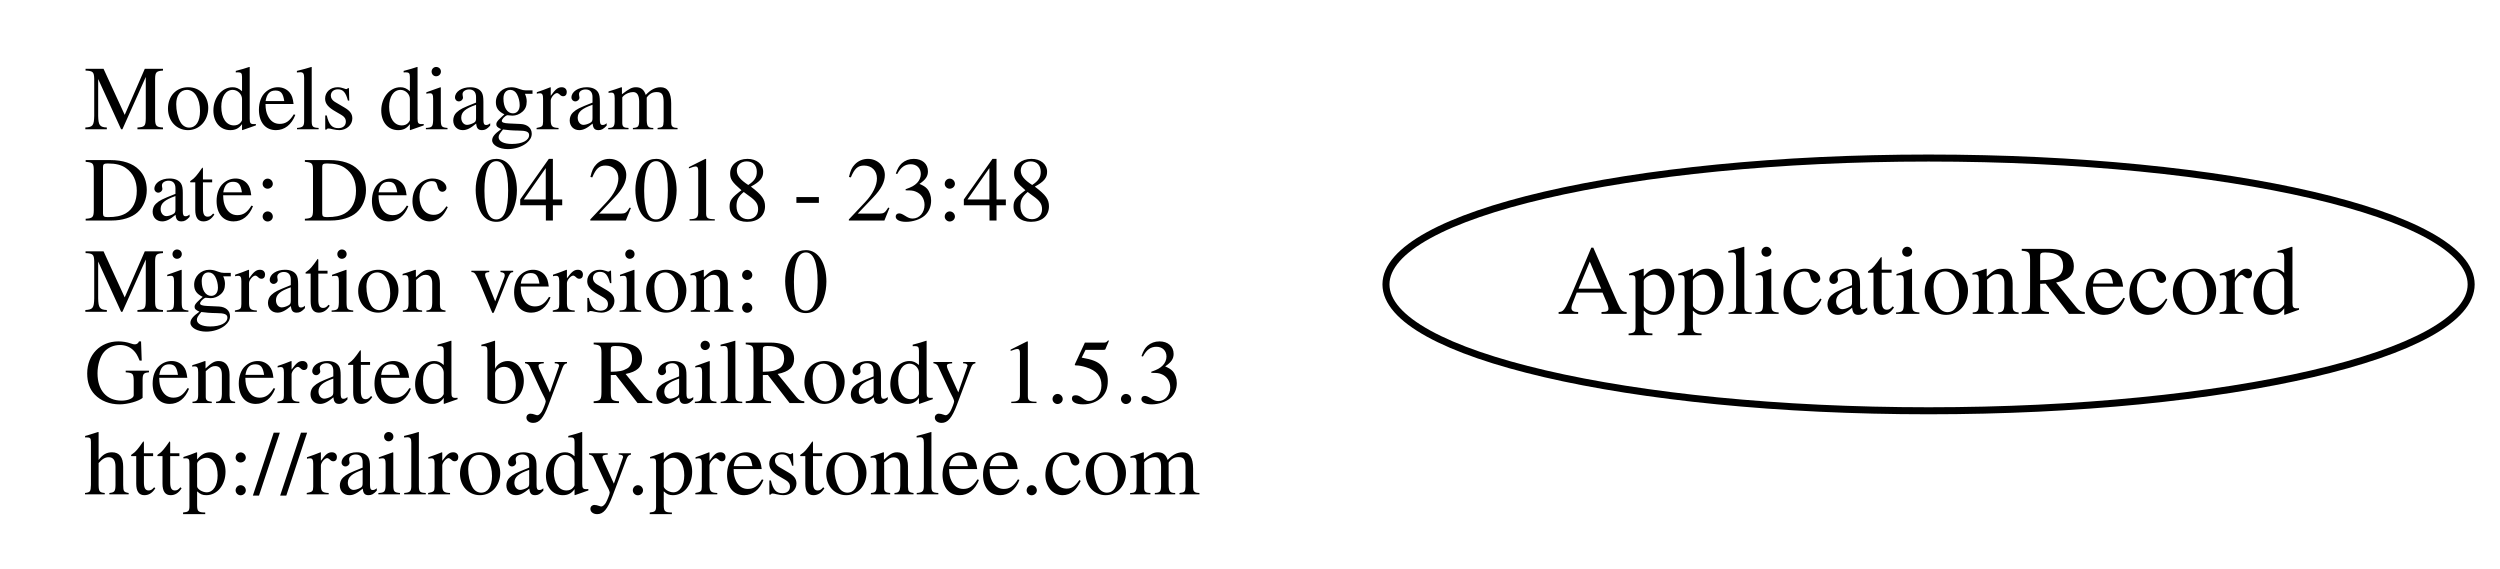
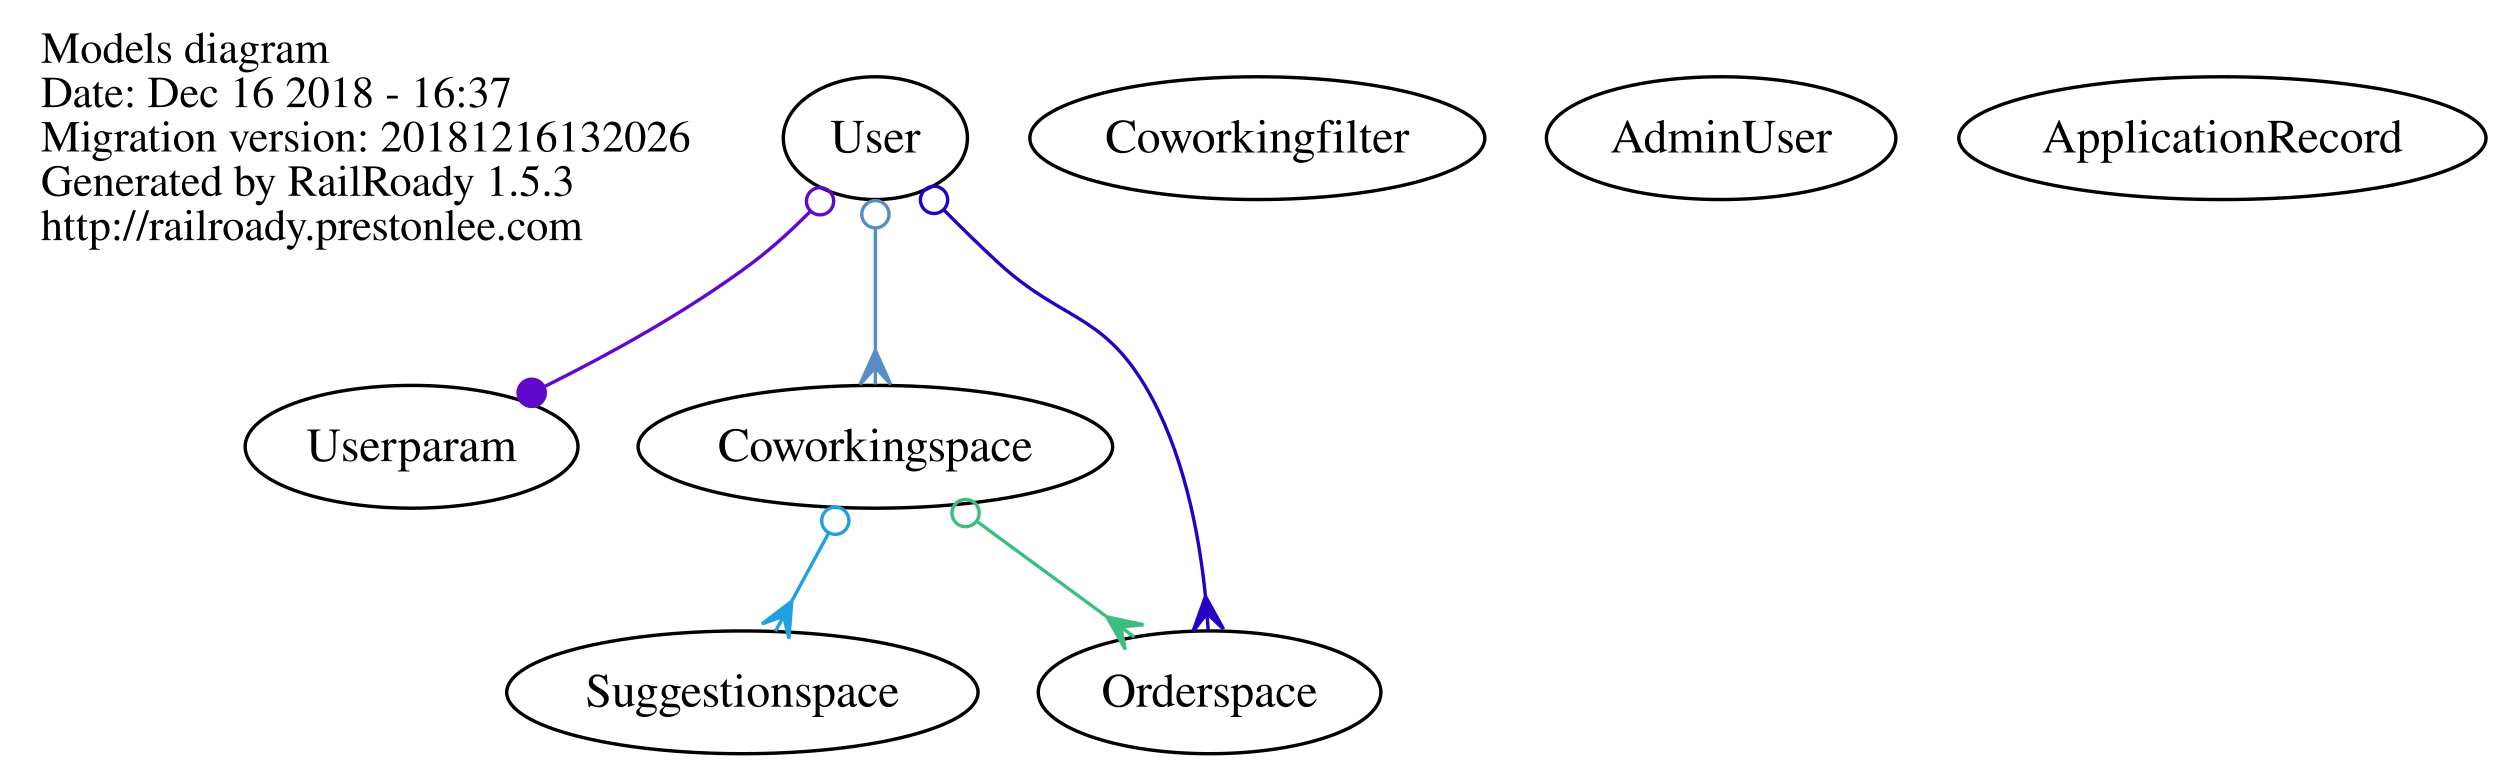
- <svg xmlns="http://www.w3.org/2000/svg" width="356pt" height="81pt" viewBox="0.00 0.00 356.12 81.00">
-   <g id="graph0" class="graph" transform="scale(1 1) rotate(0) translate(4 77)">
-     <polygon fill="transparent" stroke="transparent" points="-4,4 -4,-77 352.116,-77 352.116,4 -4,4" />
+ <svg xmlns="http://www.w3.org/2000/svg" width="733pt" height="225pt" viewBox="0.00 0.00 733.08 225.00">
+   <g id="graph0" class="graph" transform="scale(1 1) rotate(0) translate(4 221)">
+     <polygon fill="transparent" stroke="transparent" points="-4,4 -4,-221 729.083,-221 729.083,4 -4,4" />
    <g id="node1" class="node">
-       <text text-anchor="start" x="8" y="-58.6" font-family="Times,serif" font-size="13.00" fill="#000000">Models diagram</text>
-       <text text-anchor="start" x="8" y="-45.6" font-family="Times,serif" font-size="13.00" fill="#000000">Date: Dec 04 2018 - 23:48</text>
-       <text text-anchor="start" x="8" y="-32.6" font-family="Times,serif" font-size="13.00" fill="#000000">Migration version: 0</text>
-       <text text-anchor="start" x="8" y="-19.6" font-family="Times,serif" font-size="13.00" fill="#000000">Generated by RailRoady 1.5.3</text>
-       <text text-anchor="start" x="8" y="-6.6" font-family="Times,serif" font-size="13.00" fill="#000000">http://railroady.prestonlee.com</text>
+       <text text-anchor="start" x="8" y="-202.6" font-family="Times,serif" font-size="13.00" fill="#000000">Models diagram</text>
+       <text text-anchor="start" x="8" y="-189.6" font-family="Times,serif" font-size="13.00" fill="#000000">Date: Dec 16 2018 - 16:37</text>
+       <text text-anchor="start" x="8" y="-176.6" font-family="Times,serif" font-size="13.00" fill="#000000">Migration version: 20181216132026</text>
+       <text text-anchor="start" x="8" y="-163.6" font-family="Times,serif" font-size="13.00" fill="#000000">Generated by RailRoady 1.5.3</text>
+       <text text-anchor="start" x="8" y="-150.6" font-family="Times,serif" font-size="13.00" fill="#000000">http://railroady.prestonlee.com</text>
    </g>
    <g id="node2" class="node">
-       <ellipse fill="none" stroke="#000000" cx="270.72" cy="-36.5" rx="77.292" ry="18" />
-       <text text-anchor="middle" x="270.72" y="-32.3" font-family="Times,serif" font-size="14.00" fill="#000000">ApplicationRecord</text>
+       <ellipse fill="none" stroke="#000000" cx="116.688" cy="-90" rx="48.801" ry="18" />
+       <text text-anchor="middle" x="116.688" y="-85.8" font-family="Times,serif" font-size="14.00" fill="#000000">Userparam</text>
+     </g>
+     <g id="node3" class="node">
+       <ellipse fill="none" stroke="#000000" cx="364.688" cy="-180.5" rx="66.71" ry="18" />
+       <text text-anchor="middle" x="364.688" y="-176.3" font-family="Times,serif" font-size="14.00" fill="#000000">Coworkingfilter</text>
+     </g>
+     <g id="node4" class="node">
+       <ellipse fill="none" stroke="#000000" cx="252.688" cy="-90" rx="69.582" ry="18" />
+       <text text-anchor="middle" x="252.688" y="-85.8" font-family="Times,serif" font-size="14.00" fill="#000000">Coworkingspace</text>
+     </g>
+     <g id="node6" class="node">
+       <ellipse fill="none" stroke="#000000" cx="213.688" cy="-18" rx="69.106" ry="18" />
+       <text text-anchor="middle" x="213.688" y="-13.8" font-family="Times,serif" font-size="14.00" fill="#000000">Suggestionspace</text>
+     </g>
+     <g id="edge1" class="edge">
+       <path fill="none" stroke="#1ea1de" d="M238.892,-64.531C235.451,-58.178 231.749,-51.344 228.271,-44.923" />
+       <ellipse fill="none" stroke="#1ea1de" cx="240.941" cy="-68.314" rx="4" ry="4" />
+       <polygon fill="#1ea1de" stroke="#1ea1de" points="228.154,-44.706 227.348,-33.77 225.772,-40.31 223.391,-35.913 223.391,-35.913 223.391,-35.913 225.772,-40.31 219.434,-38.057 228.154,-44.706 228.154,-44.706" />
+     </g>
+     <g id="node9" class="node">
+       <ellipse fill="none" stroke="#000000" cx="350.688" cy="-18" rx="50.238" ry="18" />
+       <text text-anchor="middle" x="350.688" y="-13.8" font-family="Times,serif" font-size="14.00" fill="#000000">Orderspace</text>
+     </g>
+     <g id="edge2" class="edge">
+       <path fill="none" stroke="#3cbe7e" d="M282.517,-68.084C294.473,-59.301 308.235,-49.19 320.25,-40.362" />
+       <ellipse fill="none" stroke="#3cbe7e" cx="279.136" cy="-70.569" rx="4" ry="4" />
+       <polygon fill="#3cbe7e" stroke="#3cbe7e" points="320.58,-40.12 331.304,-37.825 324.61,-37.159 328.639,-34.199 328.639,-34.199 328.639,-34.199 324.61,-37.159 325.975,-30.572 320.58,-40.12 320.58,-40.12" />
+     </g>
+     <g id="node5" class="node">
+       <ellipse fill="none" stroke="#000000" cx="500.688" cy="-180.5" rx="51.242" ry="18" />
+       <text text-anchor="middle" x="500.688" y="-176.3" font-family="Times,serif" font-size="14.00" fill="#000000">AdminUser</text>
+     </g>
+     <g id="node7" class="node">
+       <ellipse fill="none" stroke="#000000" cx="647.688" cy="-180.5" rx="77.292" ry="18" />
+       <text text-anchor="middle" x="647.688" y="-176.3" font-family="Times,serif" font-size="14.00" fill="#000000">ApplicationRecord</text>
+     </g>
+     <g id="node8" class="node">
+       <ellipse fill="none" stroke="#000000" cx="252.688" cy="-180.5" rx="27" ry="18" />
+       <text text-anchor="middle" x="252.688" y="-176.3" font-family="Times,serif" font-size="14.00" fill="#000000">User</text>
+     </g>
+     <g id="edge5" class="edge">
+       <path fill="none" stroke="#6108ca" d="M233.481,-158.894C228.308,-153.691 222.521,-148.377 216.688,-144 197.879,-129.887 174.909,-117.211 155.73,-107.693" />
+       <ellipse fill="none" stroke="#6108ca" cx="236.467" cy="-162.004" rx="4" ry="4" />
+       <ellipse fill="#6108ca" stroke="#6108ca" cx="151.906" cy="-105.827" rx="4" ry="4" />
+     </g>
+     <g id="edge3" class="edge">
+       <path fill="none" stroke="#588dc4" d="M252.688,-153.969C252.688,-142.84 252.688,-129.878 252.688,-118.543" />
+       <ellipse fill="none" stroke="#588dc4" cx="252.688" cy="-158.186" rx="4" ry="4" />
+       <polygon fill="#588dc4" stroke="#588dc4" points="252.688,-118.287 257.188,-108.287 252.688,-113.287 252.688,-108.287 252.688,-108.287 252.688,-108.287 252.688,-113.287 248.188,-108.287 252.688,-118.287 252.688,-118.287" />
+     </g>
+     <g id="edge4" class="edge">
+       <path fill="none" stroke="#2700c3" d="M272.819,-159.404C277.904,-154.267 283.419,-148.856 288.688,-144 307.015,-127.108 318.854,-129.366 331.688,-108 342.945,-89.26 347.595,-64.826 349.486,-46.147" />
+       <ellipse fill="none" stroke="#2700c3" cx="269.886" cy="-162.4" rx="4" ry="4" />
+       <polygon fill="#2700c3" stroke="#2700c3" points="349.487,-46.136 354.779,-36.531 349.89,-41.152 350.294,-36.168 350.294,-36.168 350.294,-36.168 349.89,-41.152 345.808,-35.806 349.487,-46.136 349.487,-46.136" />
    </g>
  </g>
</svg>
